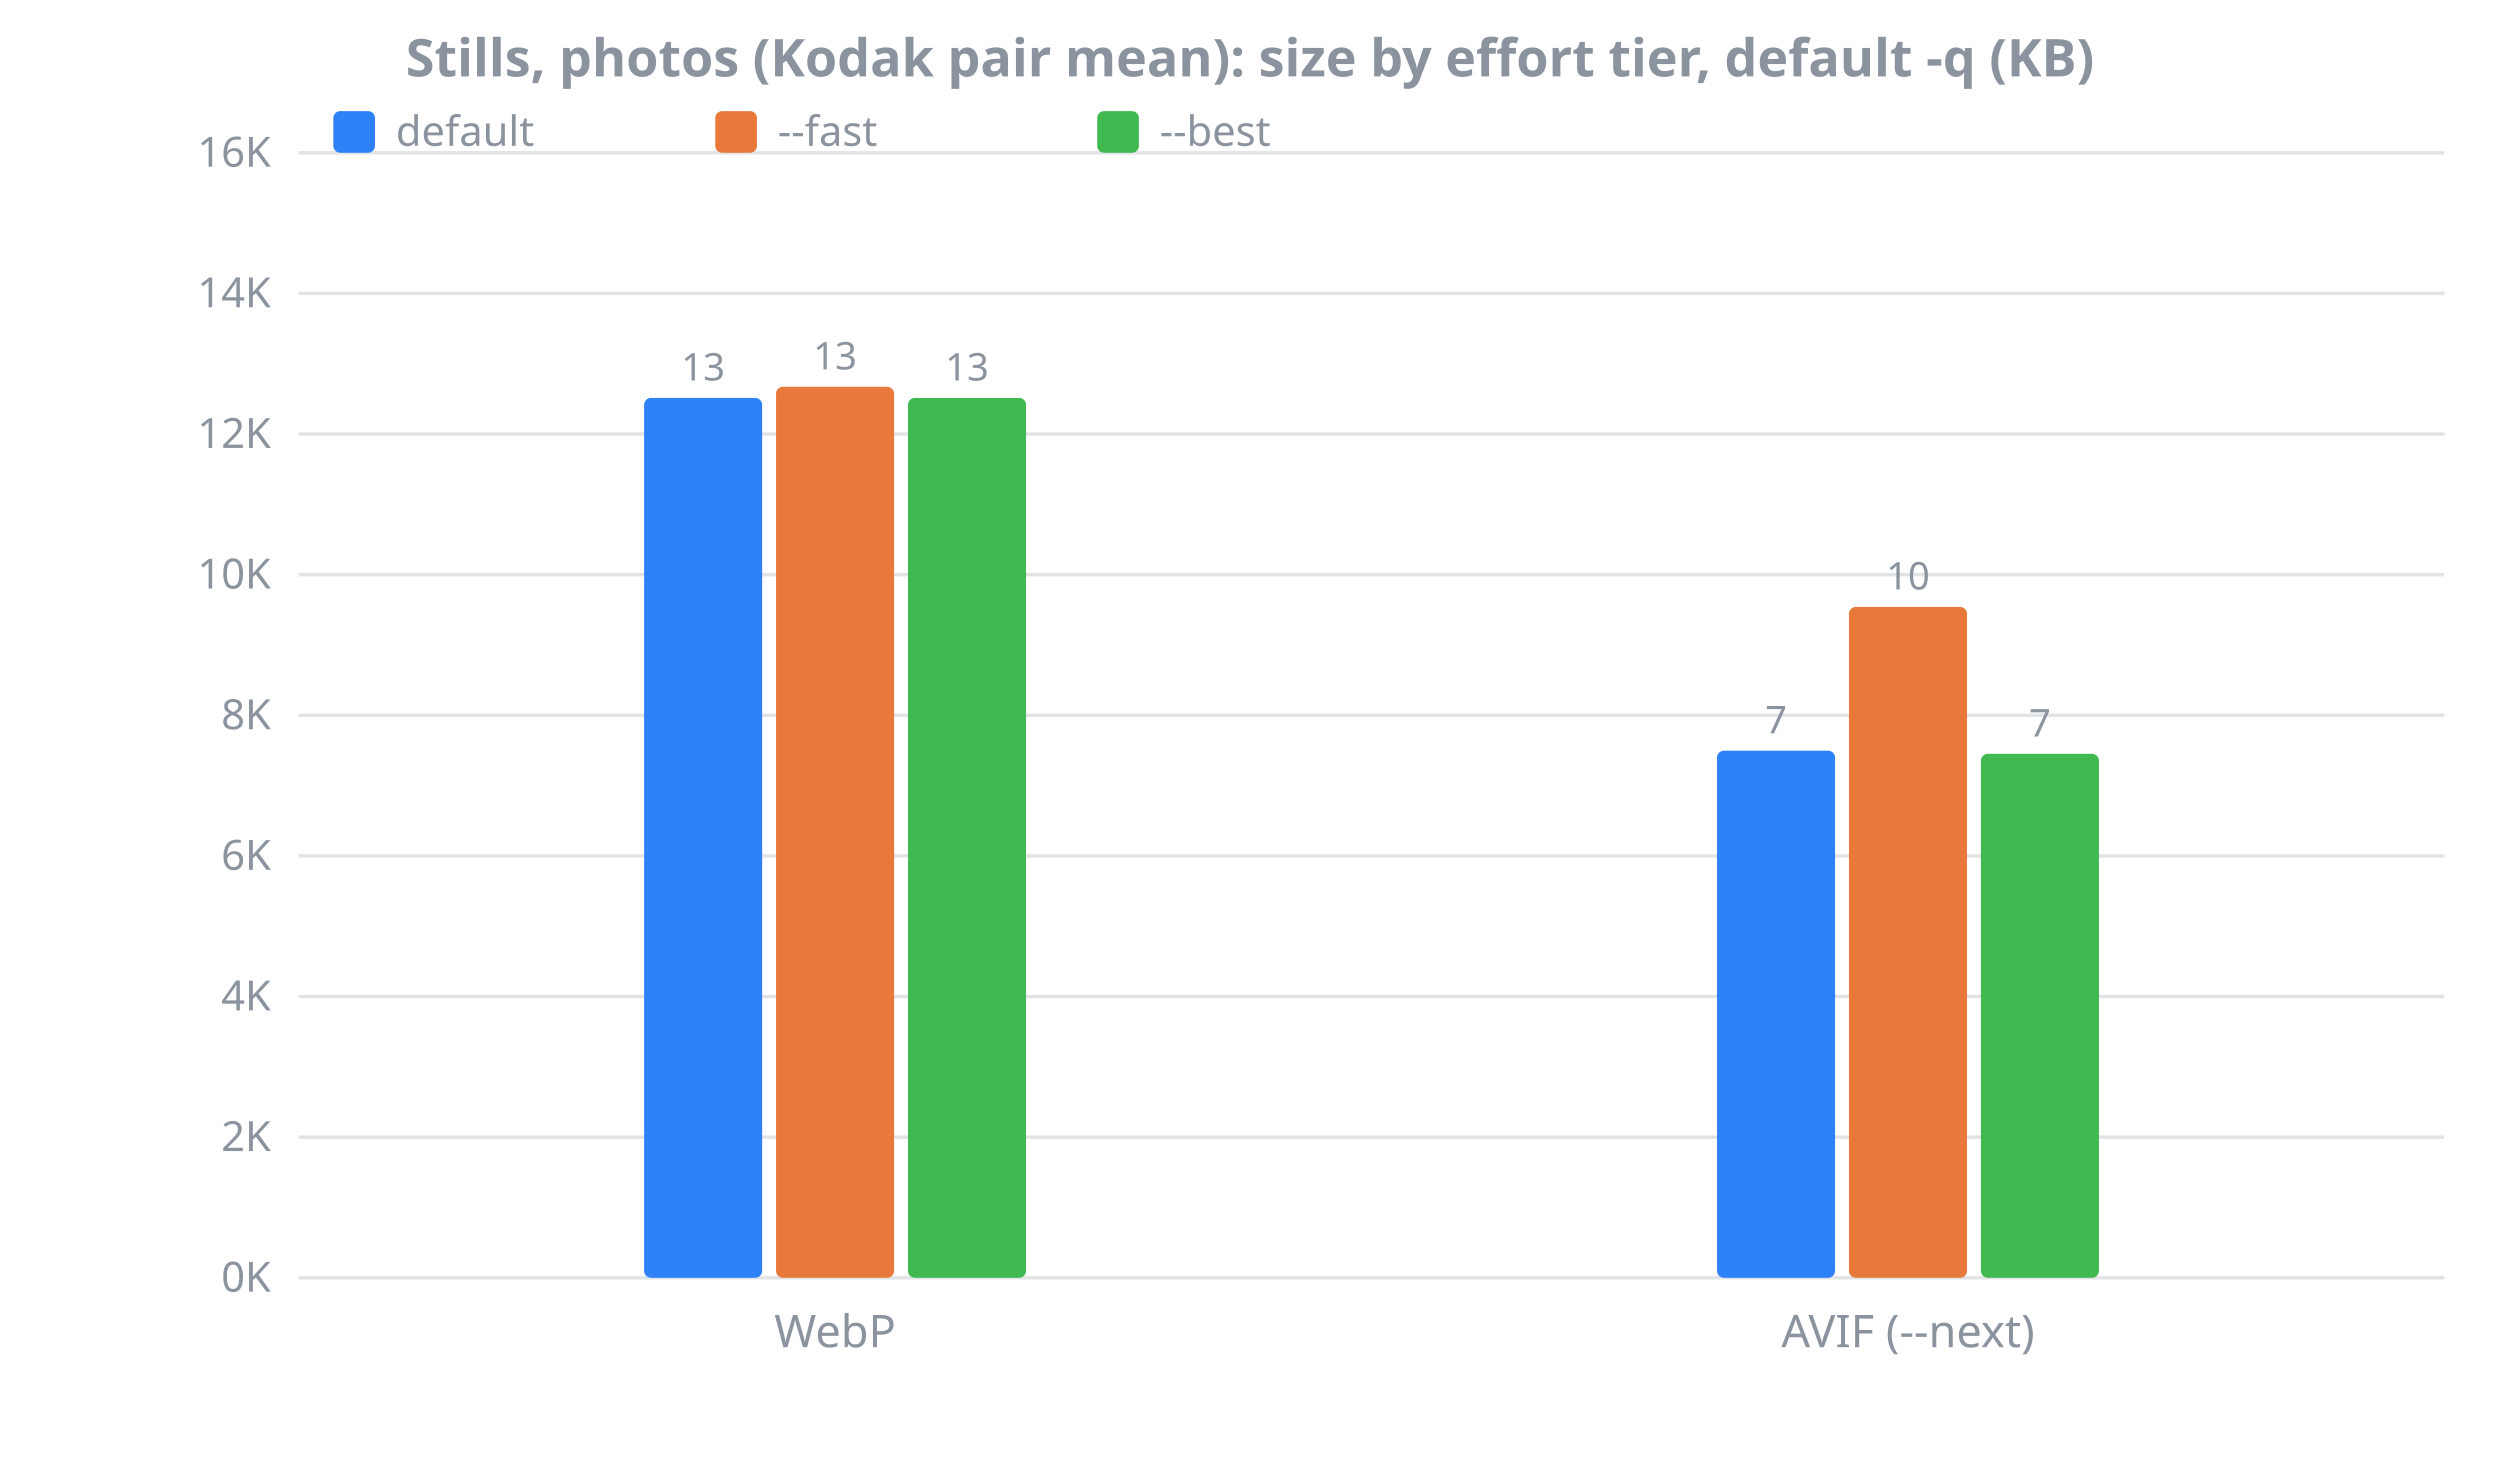
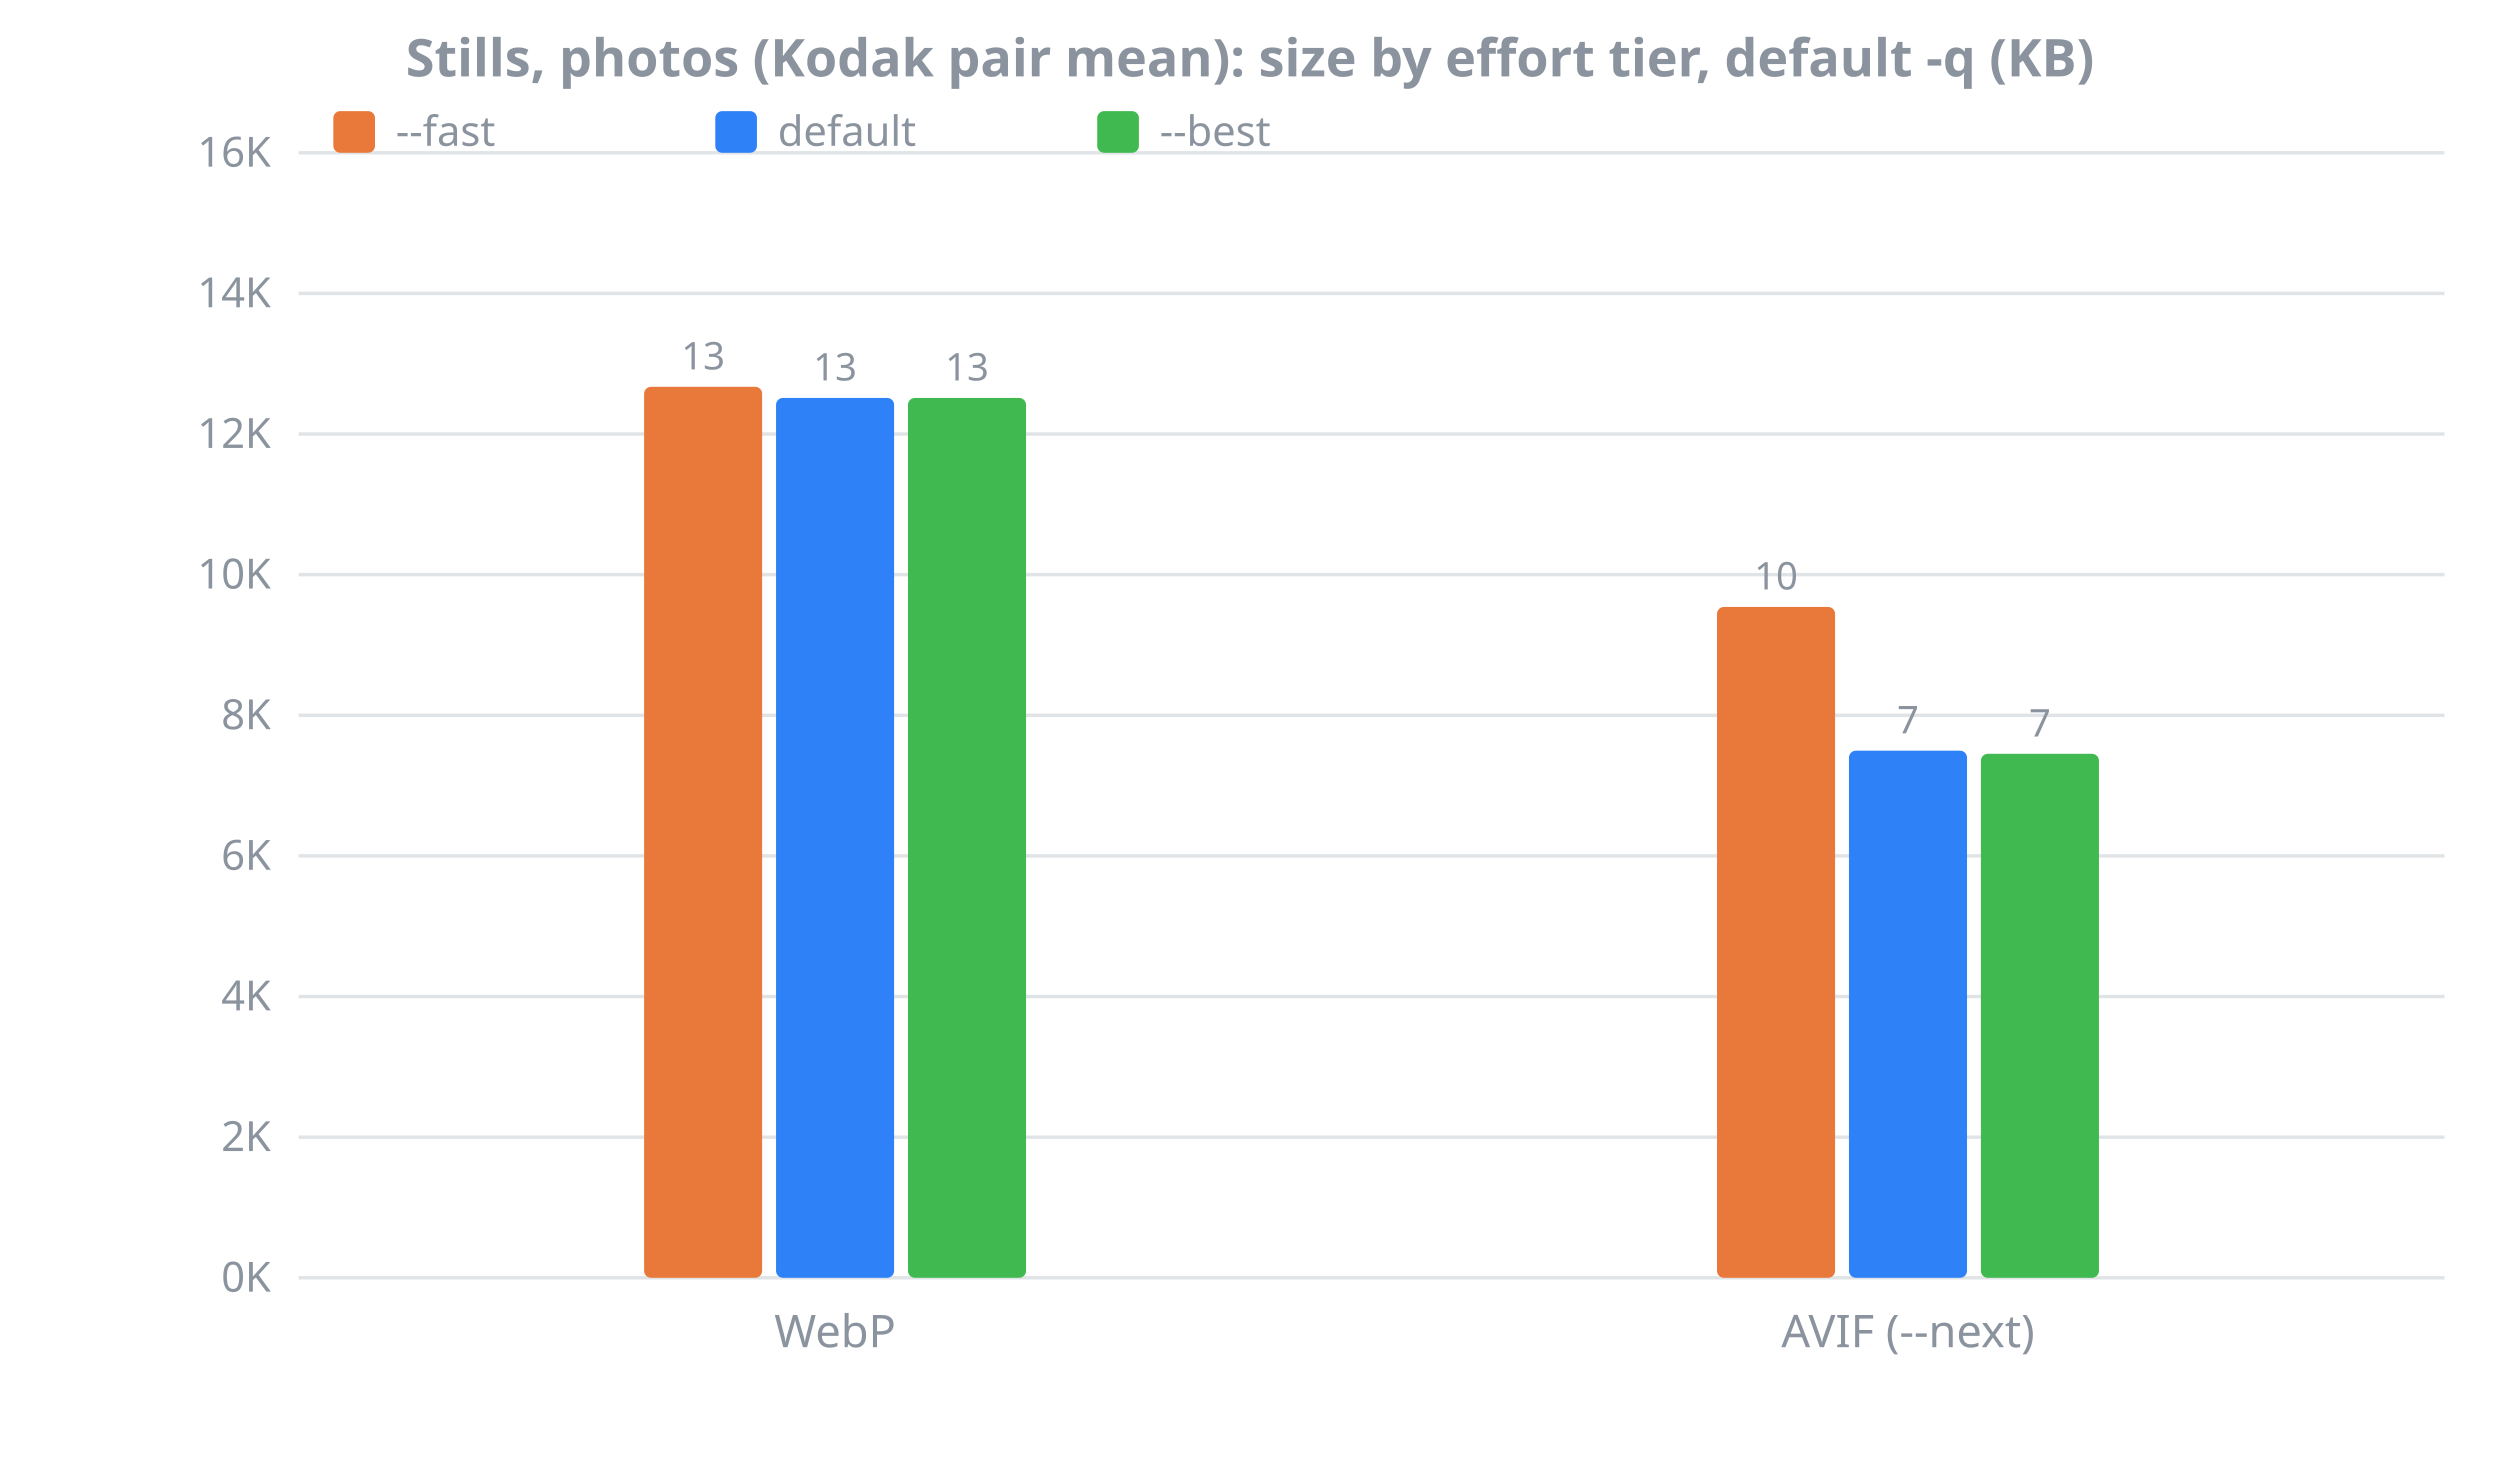
<svg xmlns="http://www.w3.org/2000/svg" viewBox="0 0 720 420" width="720" height="420" font-family="ui-sans-serif,system-ui,sans-serif" font-size="13">
  <text x="360.0" y="22" text-anchor="middle" fill="#8b949e" font-size="15" font-weight="600">Stills, photos (Kodak pair mean): size by effort tier, default -q (KB)</text>
  <line x1="86" y1="368.0" x2="704" y2="368.0" stroke="#8b949e" stroke-opacity="0.25" />
  <text x="78" y="372.0" text-anchor="end" fill="#8b949e" font-size="12">0K</text>
  <line x1="86" y1="327.5" x2="704" y2="327.5" stroke="#8b949e" stroke-opacity="0.25" />
  <text x="78" y="331.5" text-anchor="end" fill="#8b949e" font-size="12">2K</text>
  <line x1="86" y1="287.0" x2="704" y2="287.0" stroke="#8b949e" stroke-opacity="0.25" />
  <text x="78" y="291.0" text-anchor="end" fill="#8b949e" font-size="12">4K</text>
  <line x1="86" y1="246.5" x2="704" y2="246.5" stroke="#8b949e" stroke-opacity="0.25" />
  <text x="78" y="250.5" text-anchor="end" fill="#8b949e" font-size="12">6K</text>
  <line x1="86" y1="206.0" x2="704" y2="206.0" stroke="#8b949e" stroke-opacity="0.25" />
  <text x="78" y="210.0" text-anchor="end" fill="#8b949e" font-size="12">8K</text>
  <line x1="86" y1="165.5" x2="704" y2="165.5" stroke="#8b949e" stroke-opacity="0.25" />
  <text x="78" y="169.5" text-anchor="end" fill="#8b949e" font-size="12">10K</text>
  <line x1="86" y1="125.0" x2="704" y2="125.0" stroke="#8b949e" stroke-opacity="0.25" />
  <text x="78" y="129.0" text-anchor="end" fill="#8b949e" font-size="12">12K</text>
  <line x1="86" y1="84.5" x2="704" y2="84.5" stroke="#8b949e" stroke-opacity="0.25" />
  <text x="78" y="88.5" text-anchor="end" fill="#8b949e" font-size="12">14K</text>
  <line x1="86" y1="44.0" x2="704" y2="44.0" stroke="#8b949e" stroke-opacity="0.25" />
  <text x="78" y="48.0" text-anchor="end" fill="#8b949e" font-size="12">16K</text>
  <text x="240.5" y="388" text-anchor="middle" fill="#8b949e" font-size="13">WebP</text>
-   <rect x="185.5" y="114.6" width="34" height="253.4" fill="#2f81f7" rx="2" />
-   <text x="202.5" y="109.578" text-anchor="middle" fill="#8b949e" font-size="11">13</text>
-   <rect x="223.5" y="111.4" width="34" height="256.6" fill="#e8793a" rx="2" />
-   <text x="240.5" y="106.395" text-anchor="middle" fill="#8b949e" font-size="11">13</text>
+   <rect x="185.5" y="111.4" width="34" height="256.6" fill="#e8793a" rx="2" />
+   <text x="202.5" y="106.395" text-anchor="middle" fill="#8b949e" font-size="11">13</text>
+   <rect x="223.5" y="114.6" width="34" height="253.4" fill="#2f81f7" rx="2" />
+   <text x="240.5" y="109.578" text-anchor="middle" fill="#8b949e" font-size="11">13</text>
  <rect x="261.5" y="114.6" width="34" height="253.4" fill="#3fb950" rx="2" />
  <text x="278.5" y="109.578" text-anchor="middle" fill="#8b949e" font-size="11">13</text>
  <text x="549.5" y="388" text-anchor="middle" fill="#8b949e" font-size="13">AVIF (--next)</text>
-   <rect x="494.5" y="216.2" width="34" height="151.8" fill="#2f81f7" rx="2" />
-   <text x="511.5" y="211.194" text-anchor="middle" fill="#8b949e" font-size="11">7</text>
-   <rect x="532.5" y="174.8" width="34" height="193.2" fill="#e8793a" rx="2" />
-   <text x="549.5" y="169.765" text-anchor="middle" fill="#8b949e" font-size="11">10</text>
+   <rect x="494.5" y="174.8" width="34" height="193.2" fill="#e8793a" rx="2" />
+   <text x="511.5" y="169.765" text-anchor="middle" fill="#8b949e" font-size="11">10</text>
+   <rect x="532.5" y="216.2" width="34" height="151.8" fill="#2f81f7" rx="2" />
+   <text x="549.5" y="211.194" text-anchor="middle" fill="#8b949e" font-size="11">7</text>
  <rect x="570.5" y="217.1" width="34" height="150.9" fill="#3fb950" rx="2" />
  <text x="587.5" y="212.114" text-anchor="middle" fill="#8b949e" font-size="11">7</text>
-   <rect x="96" y="32" width="12" height="12" fill="#2f81f7" rx="2" />
-   <text x="114" y="42" text-anchor="start" fill="#8b949e" font-size="12">default</text>
-   <rect x="206" y="32" width="12" height="12" fill="#e8793a" rx="2" />
-   <text x="224" y="42" text-anchor="start" fill="#8b949e" font-size="12">--fast</text>
+   <rect x="96" y="32" width="12" height="12" fill="#e8793a" rx="2" />
+   <text x="114" y="42" text-anchor="start" fill="#8b949e" font-size="12">--fast</text>
+   <rect x="206" y="32" width="12" height="12" fill="#2f81f7" rx="2" />
+   <text x="224" y="42" text-anchor="start" fill="#8b949e" font-size="12">default</text>
  <rect x="316" y="32" width="12" height="12" fill="#3fb950" rx="2" />
  <text x="334" y="42" text-anchor="start" fill="#8b949e" font-size="12">--best</text>
</svg>
